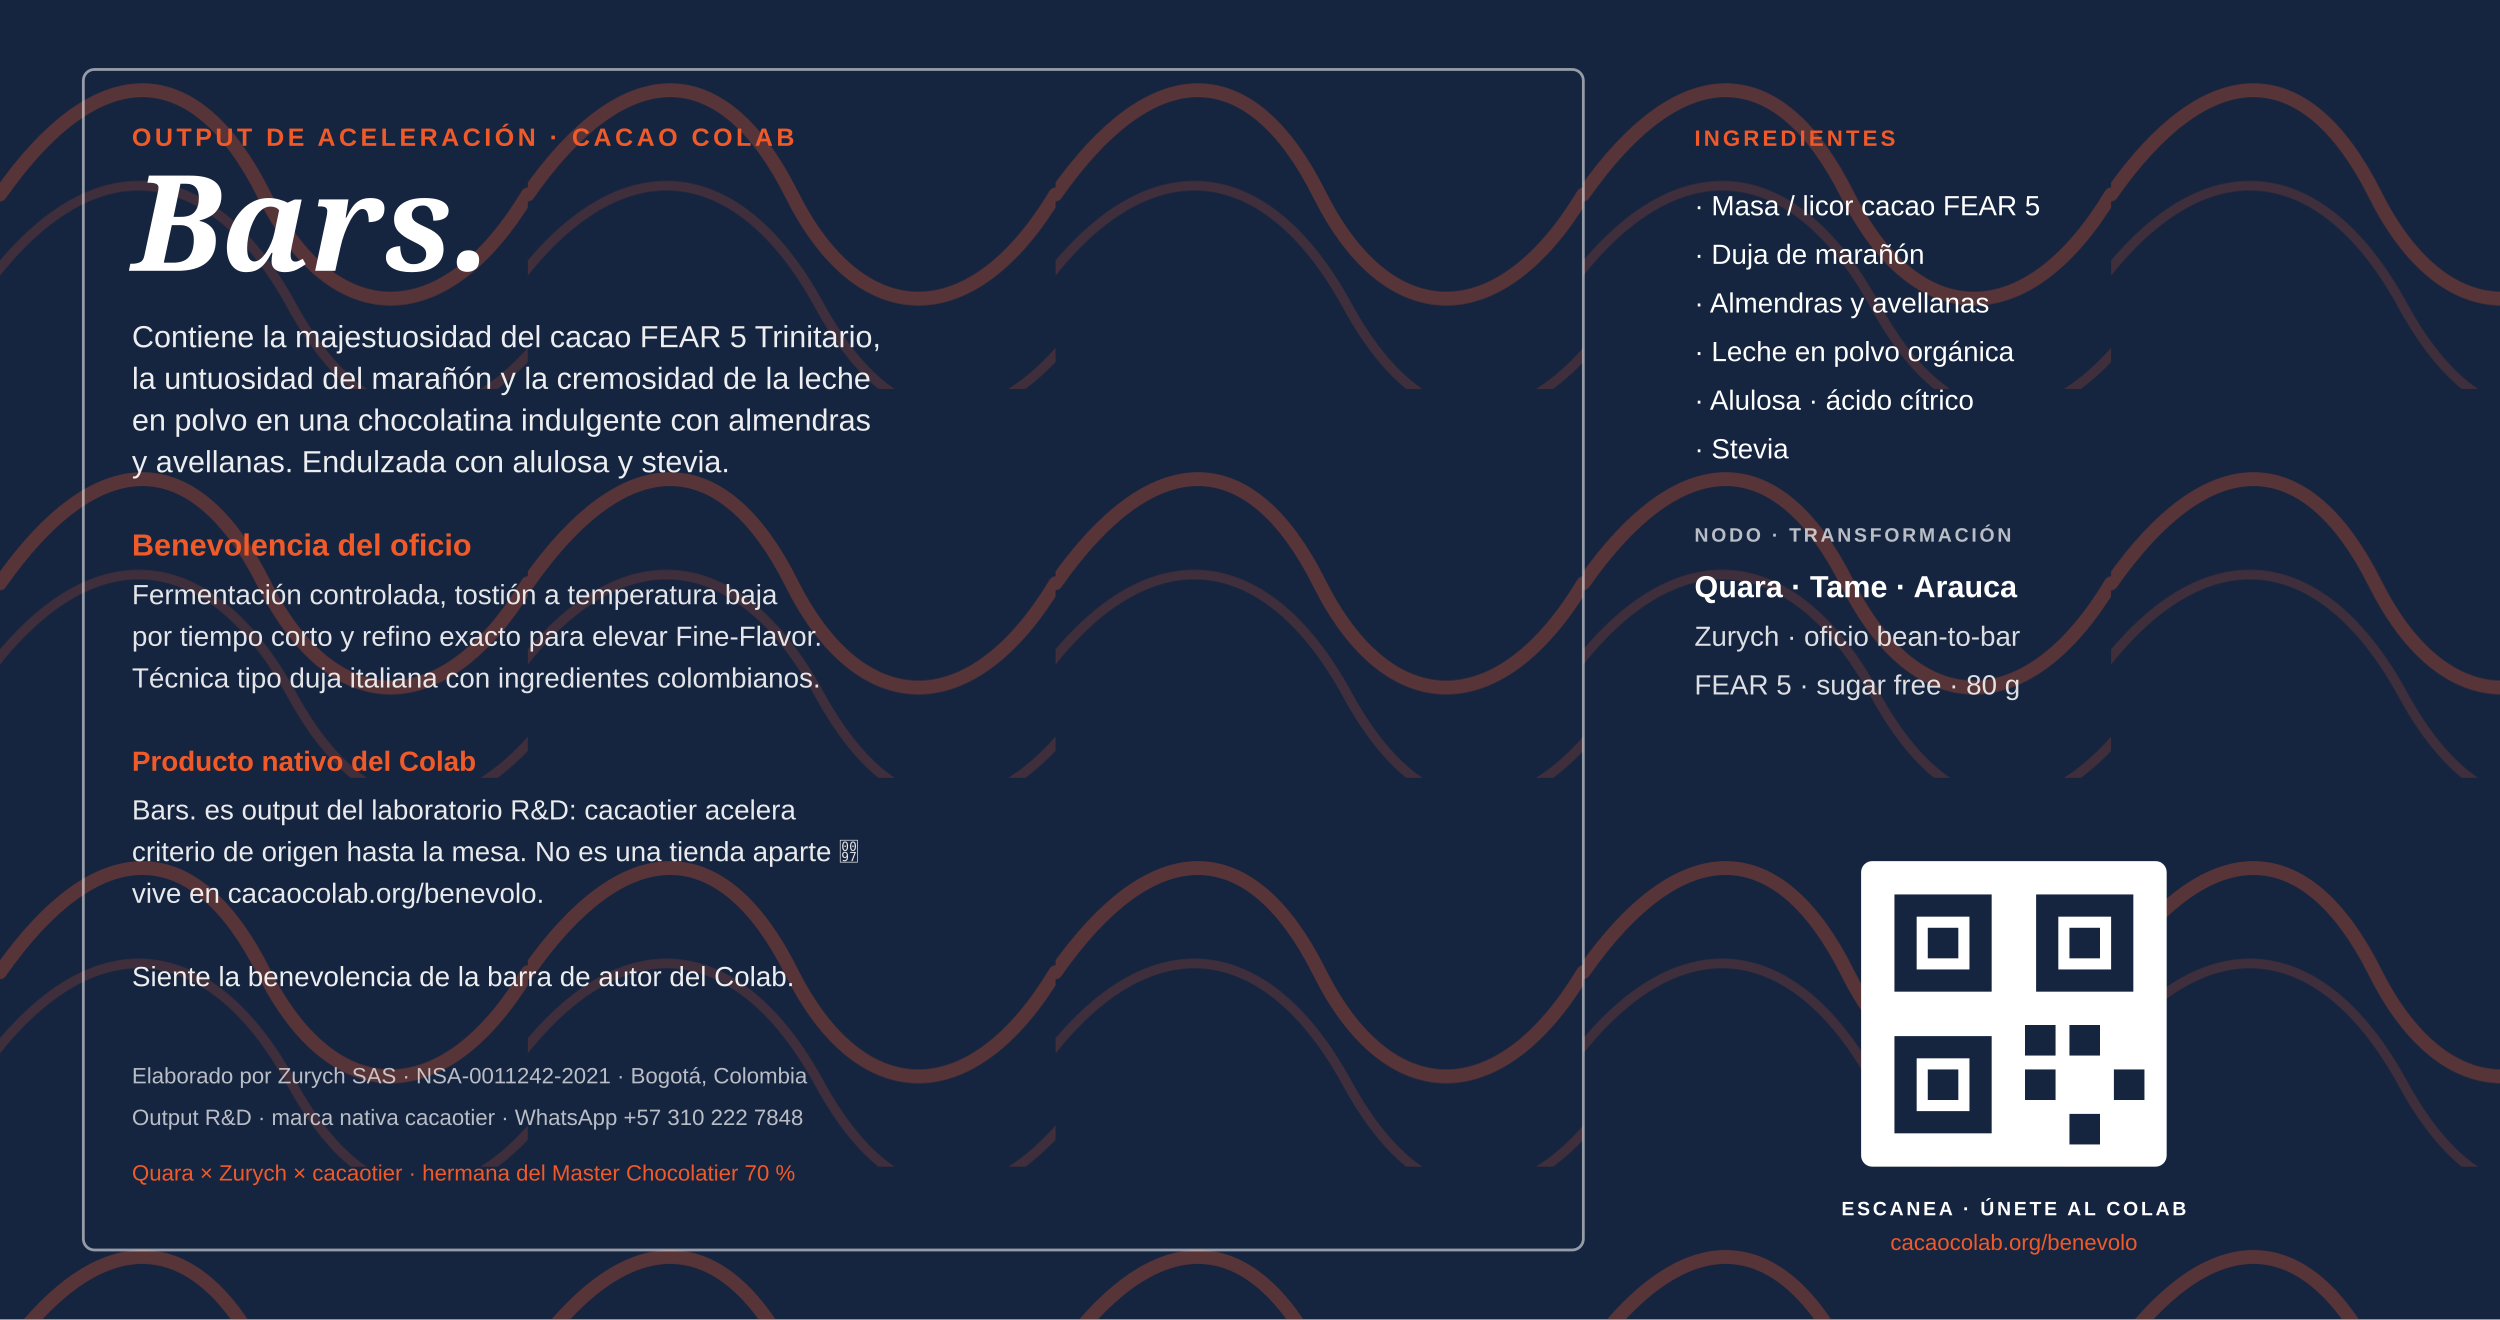
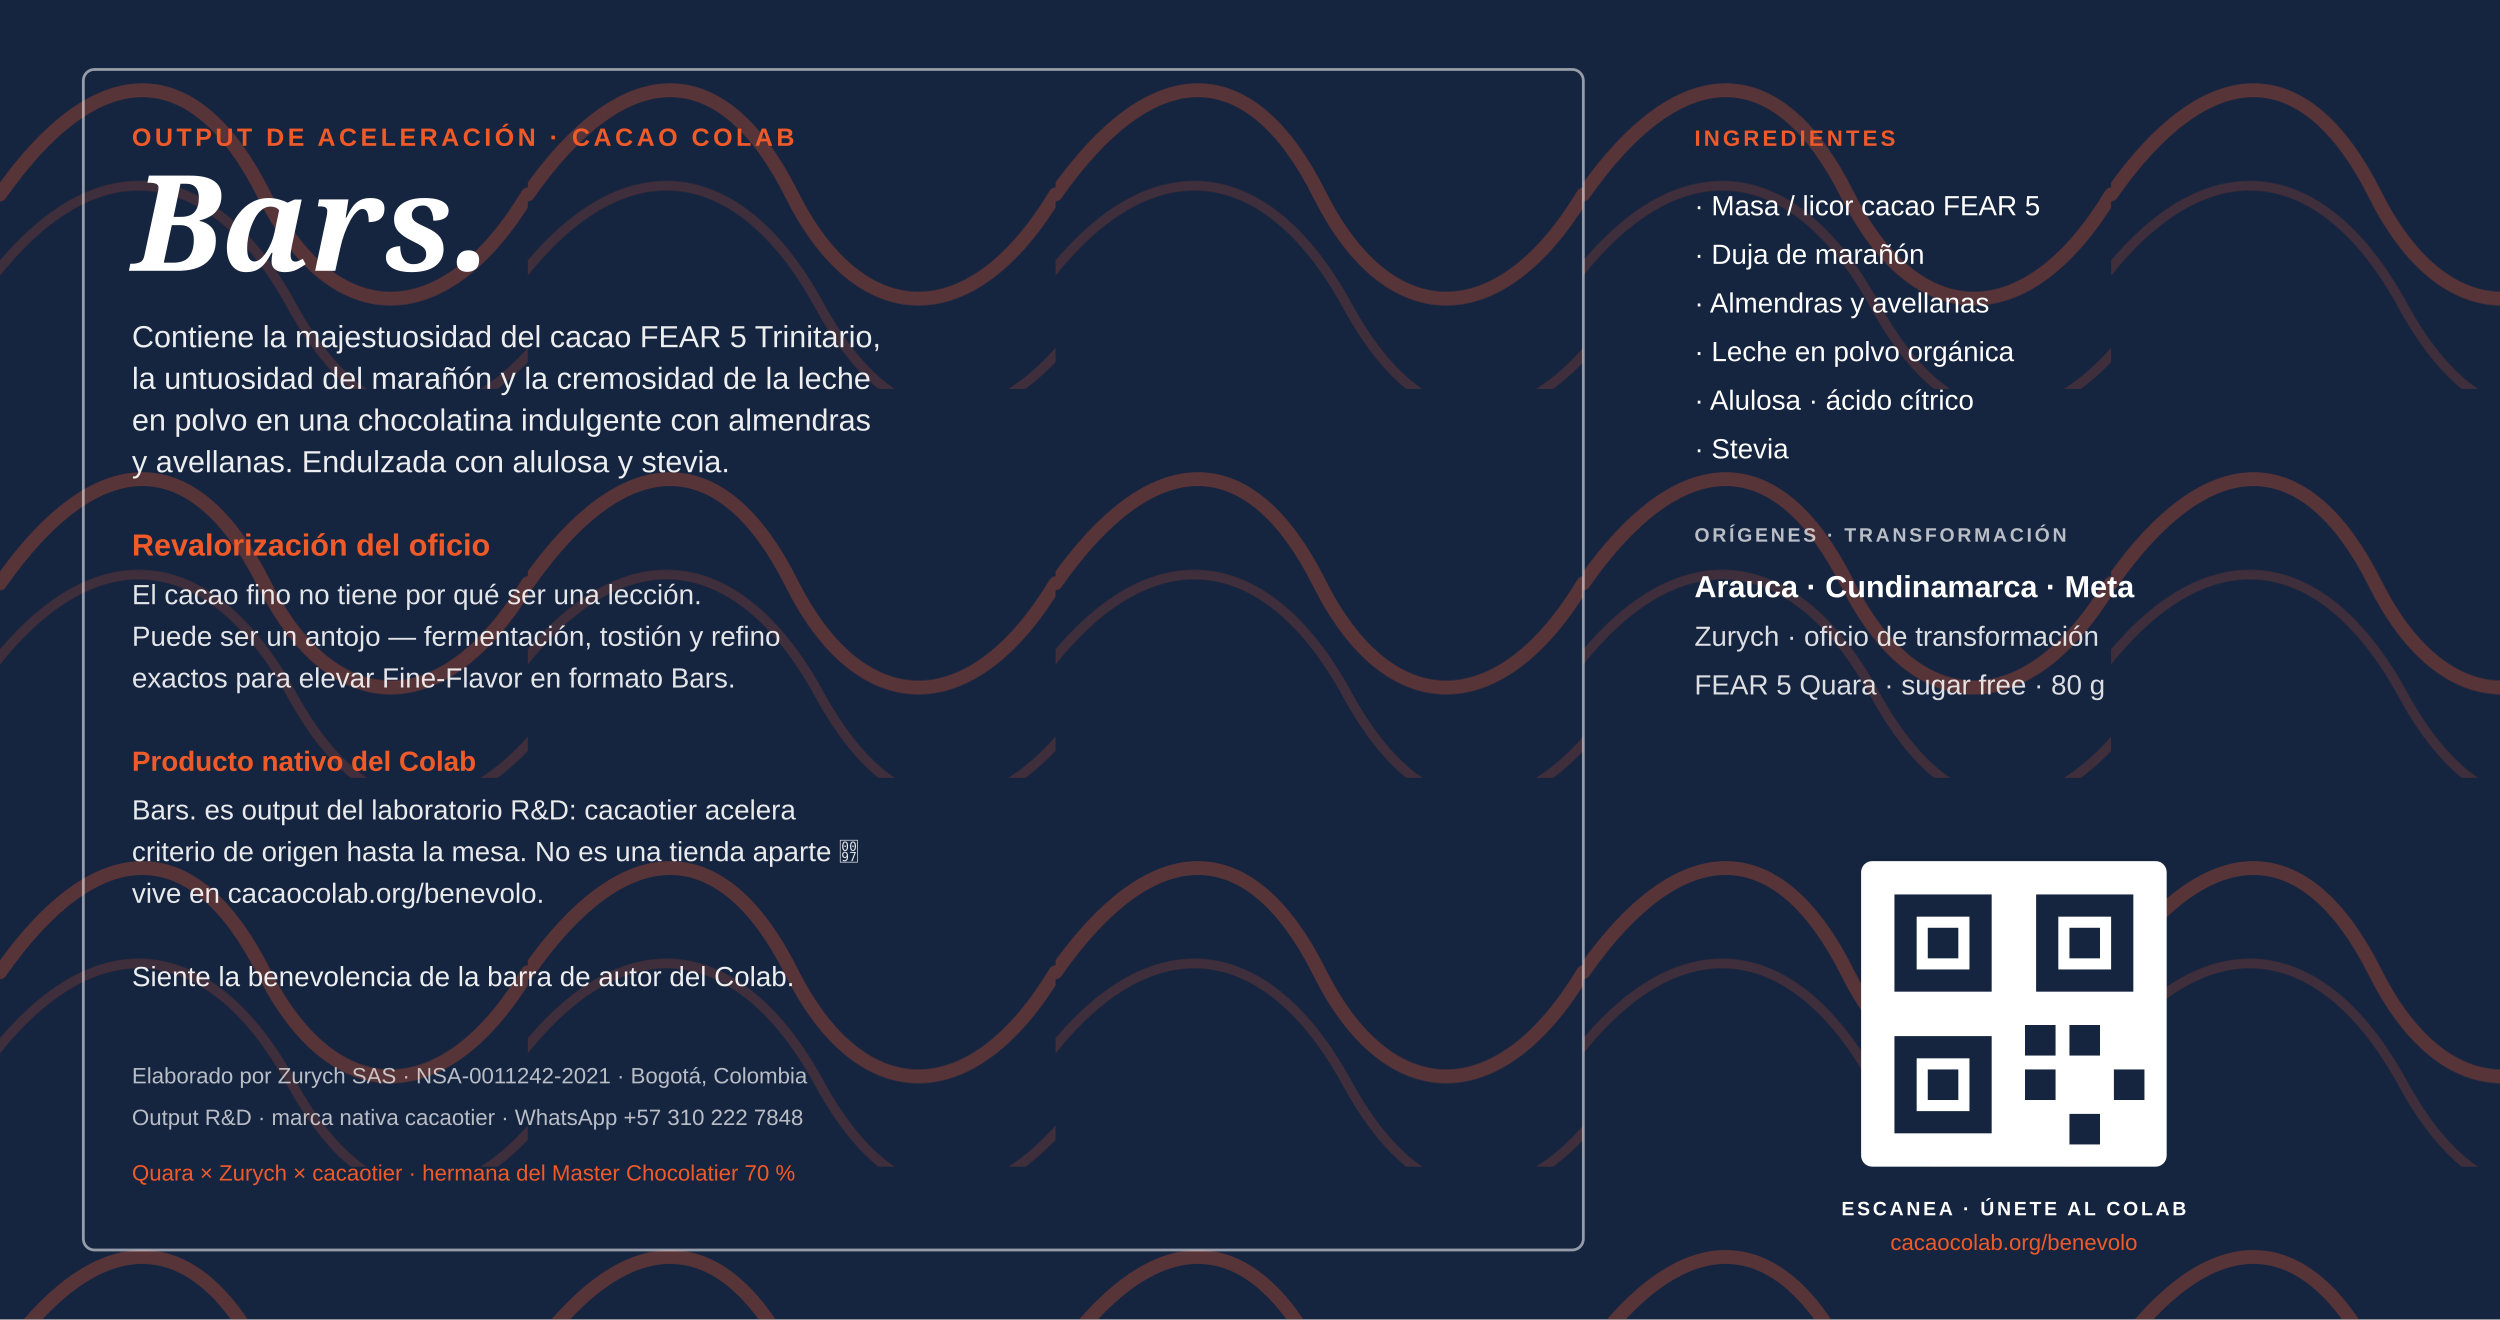
<svg xmlns="http://www.w3.org/2000/svg" width="180mm" height="95mm" viewBox="0 0 1800 950" role="img" aria-labelledby="title desc">
  <g id="layer-guides" display="none">
    <rect id="bleed" x="-30" y="-30" width="1860" height="1010" fill="none" stroke="#00AEEF" stroke-width="2" stroke-dasharray="8 6" />
    <rect id="trim" x="0" y="0" width="1800" height="950" fill="none" stroke="#FF00AA" stroke-width="2" />
    <rect id="safe" x="40" y="40" width="1720" height="870" fill="none" stroke="#00FF88" stroke-width="1" stroke-dasharray="4 4" />
  </g>
  <defs>
    <style type="text/css">
      .display {
        font-family: 'Bodoni Ultra Black Italic', 'Bodoni Moda', 'Bodoni MT', Didot, Georgia, serif;
        font-weight: 900;
        font-style: italic;
      }
      .eyebrow { font-family: Arial, Helvetica, sans-serif; font-weight: 800; letter-spacing: 0.14em; }
      .body { font-family: Arial, Helvetica, sans-serif; font-weight: 400; }
      .strong { font-family: Arial, Helvetica, sans-serif; font-weight: 700; }
      .tiny { font-family: Arial, Helvetica, sans-serif; font-weight: 500; }
    </style>
    <pattern id="back-swirl" patternUnits="userSpaceOnUse" width="380" height="280">
      <path fill="none" stroke="#F05A28" stroke-width="10" stroke-linecap="round" opacity="0.55" d="M0 140 C70 40, 140 40, 190 140 S320 240, 380 140" />
      <path fill="none" stroke="#F05A28" stroke-width="7" stroke-linecap="round" opacity="0.35" d="M-20 220 C60 100, 150 110, 210 220 S350 320, 420 200" />
    </pattern>
  </defs>
  <g id="layer-background">
    <rect width="1800" height="950" fill="#15243F" />
    <rect width="1800" height="950" fill="url(#back-swirl)" opacity="0.55" />
  </g>
  <g id="layer-copy-panel">
    <rect x="60" y="50" width="1080" height="850" rx="8" fill="none" stroke="#FFFFFF" stroke-width="2" opacity="0.55" />
    <text x="95" y="105" class="eyebrow" fill="#F05A28" font-size="18">OUTPUT DE ACELERACIÓN · CACAO COLAB</text>
    <text x="95" y="195" class="display" fill="#FFFFFF" font-size="96">Bars.</text>
    <text x="95" y="250" class="body" fill="#FFFFFF" font-size="22" opacity="0.92">Contiene la majestuosidad del cacao FEAR 5 Trinitario,</text>
    <text x="95" y="280" class="body" fill="#FFFFFF" font-size="22" opacity="0.92">la untuosidad del marañón y la cremosidad de la leche</text>
    <text x="95" y="310" class="body" fill="#FFFFFF" font-size="22" opacity="0.92">en polvo en una chocolatina indulgente con almendras</text>
    <text x="95" y="340" class="body" fill="#FFFFFF" font-size="22" opacity="0.92">y avellanas. Endulzada con alulosa y stevia.</text>
-     <text x="95" y="400" class="strong" fill="#F05A28" font-size="22">Benevolencia del oficio</text>
-     <text x="95" y="435" class="body" fill="#FFFFFF" font-size="20" opacity="0.88">Fermentación controlada, tostión a temperatura baja</text>
-     <text x="95" y="465" class="body" fill="#FFFFFF" font-size="20" opacity="0.88">por tiempo corto y refino exacto para elevar Fine-Flavor.</text>
-     <text x="95" y="495" class="body" fill="#FFFFFF" font-size="20" opacity="0.88">Técnica tipo duja italiana con ingredientes colombianos.</text>
+     <text x="95" y="400" class="strong" fill="#F05A28" font-size="22">Revalorización del oficio</text>
+     <text x="95" y="435" class="body" fill="#FFFFFF" font-size="20" opacity="0.88">El cacao fino no tiene por qué ser una lección.</text>
+     <text x="95" y="465" class="body" fill="#FFFFFF" font-size="20" opacity="0.88">Puede ser un antojo — fermentación, tostión y refino</text>
+     <text x="95" y="495" class="body" fill="#FFFFFF" font-size="20" opacity="0.88">exactos para elevar Fine-Flavor en formato Bars.</text>
    <text x="95" y="555" class="strong" fill="#F05A28" font-size="20">Producto nativo del Colab</text>
    <text x="95" y="590" class="body" fill="#FFFFFF" font-size="20" opacity="0.9">Bars. es output del laboratorio R&amp;D: cacaotier acelera</text>
    <text x="95" y="620" class="body" fill="#FFFFFF" font-size="20" opacity="0.9">criterio de origen hasta la mesa. No es una tienda aparte </text>
    <text x="95" y="650" class="body" fill="#FFFFFF" font-size="20" opacity="0.9">vive en cacaocolab.org/benevolo.</text>
    <text x="95" y="710" class="body" fill="#FFFFFF" font-size="20" opacity="0.92">Siente la benevolencia de la barra de autor del Colab.</text>
    <text x="95" y="780" class="tiny" fill="#FFFFFF" font-size="16" opacity="0.7">Elaborado por Zurych SAS · NSA-0011242-2021 · Bogotá, Colombia</text>
    <text x="95" y="810" class="tiny" fill="#FFFFFF" font-size="16" opacity="0.7">Output R&amp;D · marca nativa cacaotier · WhatsApp +57 310 222 7848</text>
    <text x="95" y="850" class="tiny" fill="#F05A28" font-size="16">Quara × Zurych × cacaotier · hermana del Master Chocolatier 70 %</text>
  </g>
  <g id="layer-ingredients">
    <text x="1220" y="105" class="eyebrow" fill="#F05A28" font-size="16">INGREDIENTES</text>
    <text x="1220" y="155" class="body" fill="#FFFFFF" font-size="20">· Masa / licor cacao FEAR 5</text>
    <text x="1220" y="190" class="body" fill="#FFFFFF" font-size="20">· Duja de marañón</text>
    <text x="1220" y="225" class="body" fill="#FFFFFF" font-size="20">· Almendras y avellanas</text>
    <text x="1220" y="260" class="body" fill="#FFFFFF" font-size="20">· Leche en polvo orgánica</text>
    <text x="1220" y="295" class="body" fill="#FFFFFF" font-size="20">· Alulosa · ácido cítrico</text>
    <text x="1220" y="330" class="body" fill="#FFFFFF" font-size="20">· Stevia</text>
-     <text x="1220" y="390" class="eyebrow" fill="#FFFFFF" font-size="14" opacity="0.7">NODO · TRANSFORMACIÓN</text>
-     <text x="1220" y="430" class="strong" fill="#FFFFFF" font-size="22">Quara · Tame · Arauca</text>
-     <text x="1220" y="465" class="body" fill="#FFFFFF" font-size="20" opacity="0.85">Zurych · oficio bean-to-bar</text>
-     <text x="1220" y="500" class="body" fill="#FFFFFF" font-size="20" opacity="0.85">FEAR 5 · sugar free · 80 g</text>
+     <text x="1220" y="390" class="eyebrow" fill="#FFFFFF" font-size="14" opacity="0.7">ORÍGENES · TRANSFORMACIÓN</text>
+     <text x="1220" y="430" class="strong" fill="#FFFFFF" font-size="22">Arauca · Cundinamarca · Meta</text>
+     <text x="1220" y="465" class="body" fill="#FFFFFF" font-size="20" opacity="0.85">Zurych · oficio de transformación</text>
+     <text x="1220" y="500" class="body" fill="#FFFFFF" font-size="20" opacity="0.85">FEAR 5 Quara · sugar free · 80 g</text>
  </g>
  <g id="layer-qr-cta" transform="translate(1340 620)">
    <rect x="0" y="0" width="220" height="220" fill="#FFFFFF" rx="8" />
    <g fill="#15243F">
      <rect x="24" y="24" width="70" height="70" />
      <rect x="126" y="24" width="70" height="70" />
      <rect x="24" y="126" width="70" height="70" />
      <rect x="40" y="40" width="38" height="38" fill="#FFFFFF" />
      <rect x="142" y="40" width="38" height="38" fill="#FFFFFF" />
      <rect x="40" y="142" width="38" height="38" fill="#FFFFFF" />
      <rect x="48" y="48" width="22" height="22" />
      <rect x="150" y="48" width="22" height="22" />
      <rect x="48" y="150" width="22" height="22" />
      <rect x="118" y="118" width="22" height="22" />
      <rect x="150" y="118" width="22" height="22" />
      <rect x="118" y="150" width="22" height="22" />
      <rect x="182" y="150" width="22" height="22" />
      <rect x="150" y="182" width="22" height="22" />
    </g>
    <text x="110" y="255" text-anchor="middle" class="eyebrow" fill="#FFFFFF" font-size="14">ESCANEA · ÚNETE AL COLAB</text>
    <text x="110" y="280" text-anchor="middle" class="tiny" fill="#F05A28" font-size="16">cacaocolab.org/benevolo</text>
  </g>
</svg>
